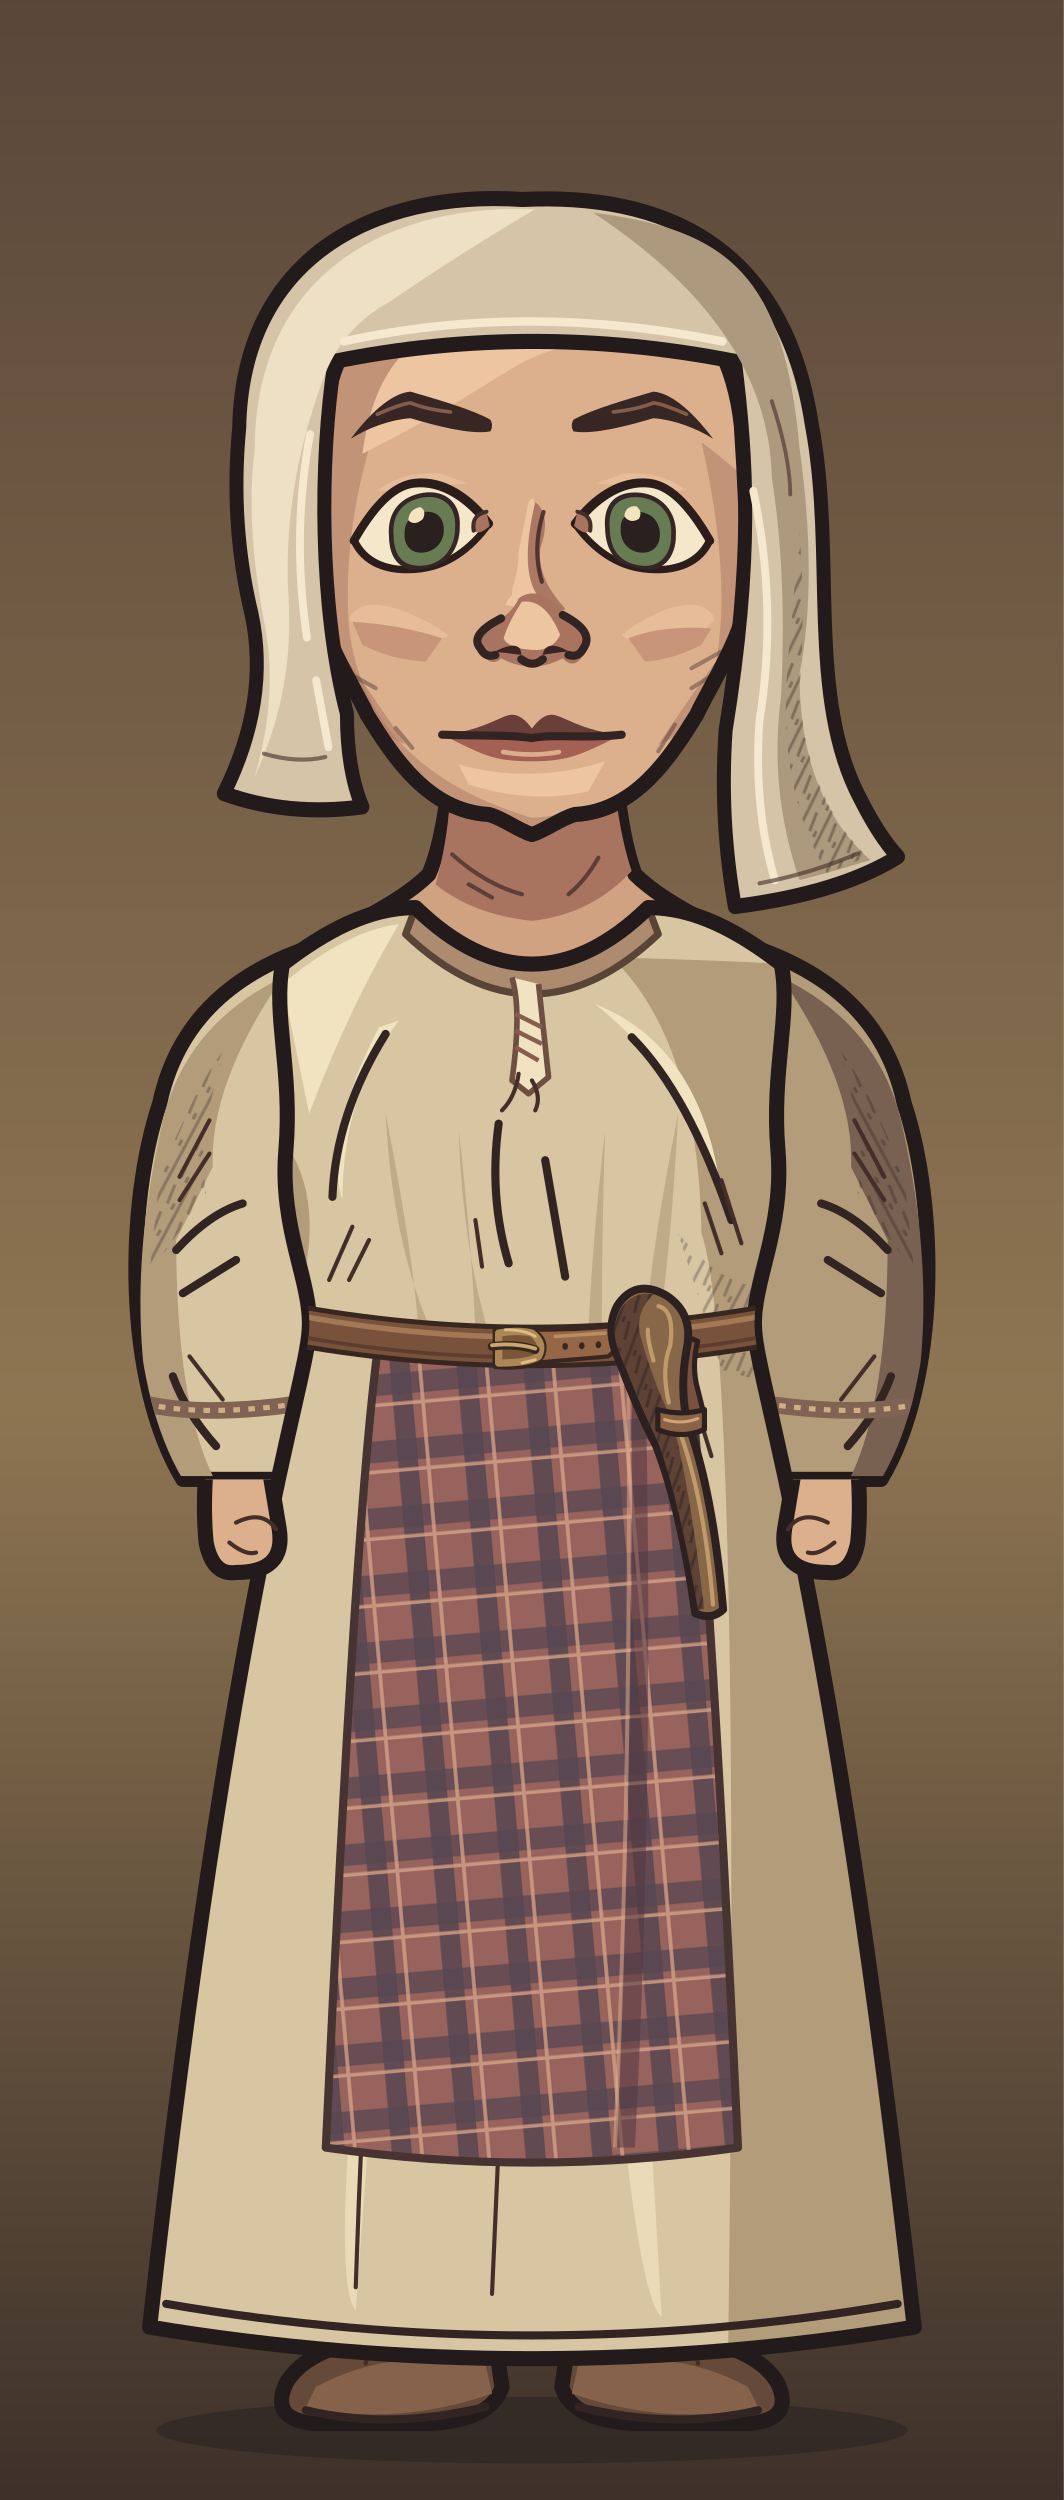
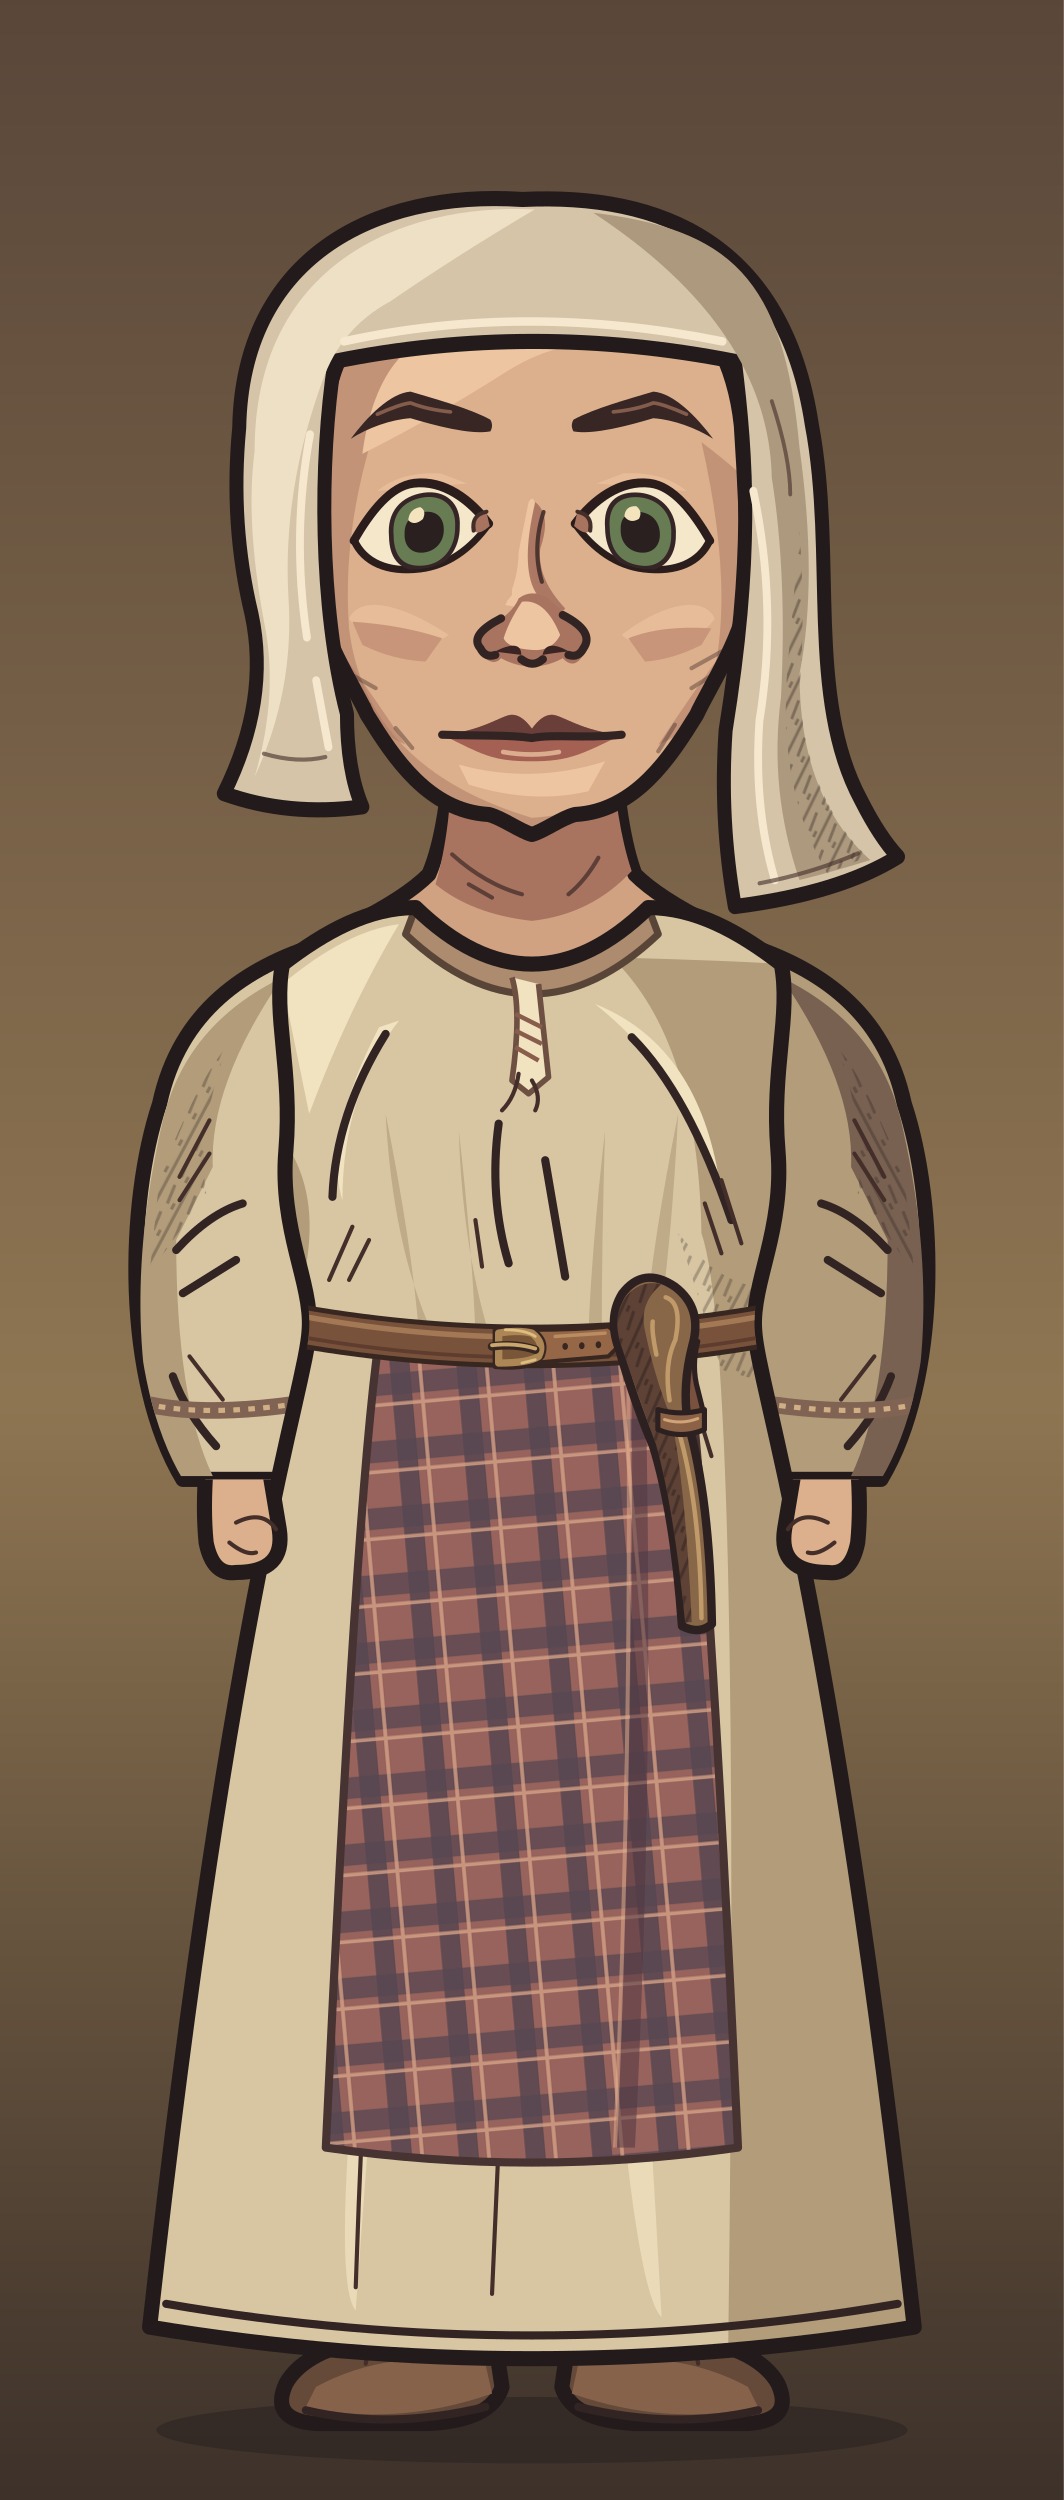
<svg xmlns="http://www.w3.org/2000/svg" xmlns:xlink="http://www.w3.org/1999/xlink" aria-labelledby="title" width="320" height="752" viewBox="0 0 320 752" role="img" data-belt="leather">
  <defs>
    <style>
      .edge {stroke:#231b1b;stroke-width:4.55;stroke-linecap:round;stroke-linejoin:round}
      .seam {fill:none;stroke:#332424;stroke-width:2.45;stroke-linecap:round;stroke-linejoin:round}
      .etch {fill:none;stroke:#442e2a;stroke-width:1.25;stroke-linecap:round}
      .hair-line {fill:none;stroke:#967661;stroke-width:1.45;stroke-linecap:round}
      .white {fill:#f5e7ca;stroke:#2a1d1c;stroke-width:2.65;stroke-linejoin:round}
      .label {fill:#efdfc1;font:600 20px Georgia,serif}
      .muted {fill:#b8aa96;font:13px 'Segoe UI',sans-serif}
      .section {fill:#dcbb8e;font:600 14px 'Segoe UI',sans-serif}
    </style>
    <linearGradient id="umber" x2="0" y2="1" gradientUnits="objectBoundingBox">
      <stop stop-color="#594639" />
      <stop offset=".56" stop-color="#8e7552" />
      <stop offset="1" stop-color="#3c3029" />
    </linearGradient>
    <linearGradient id="ash" x2="0" y2="1" gradientUnits="objectBoundingBox">
      <stop stop-color="#3b423d" />
      <stop offset=".56" stop-color="#7a7d67" />
      <stop offset="1" stop-color="#242b28" />
    </linearGradient>
    <linearGradient id="rose" x2="0" y2="1" gradientUnits="objectBoundingBox">
      <stop stop-color="#51404a" />
      <stop offset=".56" stop-color="#8a6972" />
      <stop offset="1" stop-color="#372c33" />
    </linearGradient>
    <pattern id="paper-grain" width="63" height="57" patternUnits="userSpaceOnUse">
      <path d="M1 16l2-1m21-4 5-2m16 7 6-1M12 32l3-1m16 11 4-1m20-14 4 1M4 51l5-1m41 0 9-2" fill="none" stroke="#231a1b" stroke-width=".85" opacity=".19" />
      <path d="M4 5l9-1m29 2 2-1M1 40l4-1m12 9 1-1m21-23 4-1m9 12 5-2" fill="none" stroke="#f0dbb5" stroke-width=".85" opacity=".23" />
      <path d="M16 19h.6m13-3h.7m28 6h.7m-39 15h.6m23 4h.6m-12 11h.7m29-39h.7" fill="none" stroke="#21191a" stroke-width="1.2" opacity=".28" stroke-linecap="round" />
    </pattern>
    <pattern id="ink-lines" width="7" height="9" patternUnits="userSpaceOnUse" patternTransform="rotate(28)">
      <path d="M1 -2V10m2.8-8 .6 6m1.9-1v5" stroke="#271d1d" stroke-width=".95" fill="none" opacity=".65" />
    </pattern>
    <radialGradient id="vignette" cx=".5" cy=".39" r=".72">
      <stop offset=".47" stop-color="#20191c" stop-opacity="0" />
      <stop offset="1" stop-color="#20191c" stop-opacity=".48" />
    </radialGradient>
    <g id="firs" fill="currentColor">
      <path d="M10 439Q15 379 12 300L9 220 15 146 15 54 19 80 21 147 28 230 25 326 29 439Z" />
      <path d="M17 169Q27 174 45 174L57 169 49 179 27 187 17 185                M18 194Q29 196 52 192L63 183 56 194 26 205 16 207                M15 225Q46 230 67 218L77 206 71 223 42 238 18 241                M17 252Q48 255 78 245L91 230 84 249 52 266 20 269                M14 282Q40 281 71 278L88 261 84 281 57 291 19 298                M19 312Q43 316 69 310L88 299 84 310 58 322 22 325" />
      <path d="M6 312 0 315V284L11 285M0 266 13 270V250L0 249M0 220 15 221 15 206 0 202                M0 180 16 181V167L0 165M0 141 15 150V138L0 133M0 112 17 127V118L0 104" />
      <path d="M64 440Q55 380 58 324L59 258 63 217 68 222 65 266 68 328 76 440Z                M63 291Q78 294 89 282L100 267 96 283 81 301 62 307                M63 323Q80 323 106 304L98 321 68 339                M63 316Q44 306 37 293L41 307 64 329Z" />
    </g>
    <g id="brambles" fill="none" stroke="currentColor" stroke-linecap="round" stroke-linejoin="round">
      <path stroke-width="3.8" d="M9 440Q13 401 21 380T26 333m-8 57Q39 375 43 352m-28 46Q6 377 0 376M41 440Q41 402 63 385m-20 44q26-6 39-30" />
      <path stroke-width="2" d="M23 364l14-13m-12 4-7-15m20 29 17-4m-15-1 1-11m13 49 2-17m2 14 18-5m-34 32q-12-10-17-10" />
    </g>
    <g id="night-scratches" fill="none" stroke="currentColor" stroke-width="1.2" stroke-linecap="round">
      <path d="M16 113q32-11 54-8m-30 9 16-3m184-40q19-4 44 1m-11 7 19 4                M24 335q33-3 68-16m-44 16 26-4m164-9q31 5 60-3m-39 8 38-3                M27 391q22-6 52-5m168 14q28-8 57-8m-40 11 24-4                M55 178l18-6m177 36 17 3m-12-4 17-1" />
    </g>
    <g id="shirt-setting">
      <rect width="320" height="440" fill="url(#umber)" />
      <path d="M50 217q24 8 64 1l-15 7-56 6m176-90q39-13 70-5l-26 4 28 2-64 6" fill="#856c54" opacity=".5" />
      <use xlink:href="#firs" style="color:#342827" opacity=".52" transform="translate(-26 8)" />
      <use xlink:href="#firs" style="color:#413128" opacity=".58" transform="translate(340 101) scale(-1 .81)" />
      <use xlink:href="#night-scratches" style="color:#dfbb87" opacity=".28" />
      <use xlink:href="#brambles" style="color:#291f22" opacity=".71" />
      <rect width="320" height="440" fill="url(#vignette)" />
      <rect width="320" height="440" fill="url(#paper-grain)" />
    </g>
    <g id="armor-setting">
      <rect width="320" height="440" fill="url(#ash)" />
      <path d="M42 173q49-4 68 3l-43 6 25 3-49 4m151 35q47 10 104-6l-26 14-62 8Z" fill="#707764" opacity=".48" />
      <use xlink:href="#firs" style="color:#27312c" opacity=".64" transform="translate(-36 30)" />
      <use xlink:href="#firs" style="color:#303833" opacity=".75" transform="translate(324 45) scale(-.86 1.03)" />
      <use xlink:href="#brambles" style="color:#252a27" opacity=".62" transform="translate(319 10) scale(-1 1)" />
      <use xlink:href="#night-scratches" style="color:#d8d8a9" opacity=".28" transform="translate(-2 21)" />
      <rect width="320" height="440" fill="url(#vignette)" />
      <rect width="320" height="440" fill="url(#paper-grain)" />
    </g>
    <g id="woman-setting">
      <rect width="320" height="440" fill="url(#rose)" />
      <path d="M44 235q40-4 76-1l-20 6-36 2 19 3-44 5m183-50q35 3 60-3l-24 9-31 2" fill="#775d65" opacity=".6" />
      <use xlink:href="#firs" style="color:#3b2b34" opacity=".58" transform="translate(-20 84) scale(.86 .91)" />
      <use xlink:href="#firs" style="color:#3d2e39" opacity=".68" transform="translate(327 54) scale(-.85 .98)" />
      <path d="M300 440q-2-82-6-173l-9-103 7-35 12 42 9 98 7 171Z                M294 195q-10-18-25-24l-15-1 13-4 11 2 18 15                M285 162q-13-22-34-27l-7 4 7-11 17 4 20 17                M303 242q-18-23-36-27l-13 3 15-9 11 2 21 15" fill="#3a2b33" opacity=".64" />
      <use xlink:href="#brambles" style="color:#2d2229" opacity=".8" transform="translate(12 6)" />
      <use xlink:href="#night-scratches" style="color:#e1b8a8" opacity=".28" transform="translate(0 7)" />
      <rect width="320" height="440" fill="url(#vignette)" />
      <rect width="320" height="440" fill="url(#paper-grain)" />
    </g>
    <pattern id="mail-rings" width="14" height="13" patternUnits="userSpaceOnUse" patternTransform="rotate(-7)">
      <path d="M-1 2q3-3 6 0 1 3-2 5Q0 8-1 5M6 2q3-3 6 0 1 3-2 5Q7 8 6 5M3 8q3-3 6 0 1 3-2 5-3 1-4-2M10 8q3-3 6 0" fill="none" stroke="#2d2c28" stroke-width="1.6" stroke-linecap="round" />
      <path d="M-.5 4q1.5-2 3-1m5 1q1.4-2 3-1M4 10q1.5-2 3-1m4 1q1.4-2 3-1" fill="none" stroke="#9a9b87" stroke-width="1.12" opacity=".78" stroke-linecap="round" />
    </pattern>
    <pattern id="armor-plates" width="47" height="24" patternUnits="userSpaceOnUse" patternTransform="translate(4 4) rotate(2)">
      <path d="M1 0l21 .7 1 18-3 3-17-1-1-4Zm24 1 19-1 2 15-3 7-19-2Z" fill="#85867a" stroke="#352e2a" stroke-width="1.75" stroke-linejoin="round" />
      <path d="M2 2l18 .2-.2 4L5 7 4 17Zm24 0 16-1 1 4-14 2-3 10Z" fill="#a9a58d" />
      <path d="M19 4l4 14-3 3-16-1 13-4Zm22 2 4 10-2 5-17-1 13-4Z" fill="#62655f" />
      <path d="M7 7l1-.5m6 12 3-2m16-7 5-1m-7 5 4-2" fill="none" stroke="#d0c0a0" stroke-width=".9" opacity=".76" />
      <path d="M6 12q2-2 2.7 1-1 2.2-2.7.5Zm12 1q1.8-2 2.4.6-1 2.6-2.5.8Zm11 1q1-2.2 2.8-1-.2 2.9-2.8 2.1Zm12-2q2.2-1.4 2.3.8-1 2.3-2.3.5Z" fill="#3c342d" />
    </pattern>
    <clipPath id="portrait-frame">
      <rect width="320" height="752" />
    </clipPath>
    <clipPath id="wardrobe-torso-mask">
      <path d="M125 273 C111 273 98 280 85 290 C82 305 88 322 86 346 C84 370 94 386 93 400 C92 418 70 476 45 700 Q160 719 275 700 C250 476 228 418 227 400 C226 386 236 370 234 346 C232 322 238 305 235 290 C222 280 209 273 195 273 Q160 307 125 273Z" />
    </clipPath>
    <clipPath id="wardrobe-sleeve-mask">
      <path d="M96 284C74 291 54 304 48 332C38 362 37 415 55 445H87Q114 406 114 336Z" />
    </clipPath>
    <clipPath id="face-shape-clip">
      <path d="M 160 73 C 191 73 219 90 223 128 C 224 143 225 164 225 177 C 225 189 213.19 207 209.55 215 C 201.55 228 191 244 173 245 C 169 246 163.6 250 160 251 C 156.4 250 151 246 147 245 C 129 244 118.45 228 110.45 215 C 106.81 207 95 189 95 177 C 95 164 96 143 97 128 C 101 90 129 73 160 73 Z" />
    </clipPath>
    <clipPath id="face-features-eye-left">
      <path d="M-21 0 C-16 -8 -10 -15 -3 -15 C6 -15 14 -8 19.5 0 C14 7 7 11 -1 11 C-11 11 -18 7 -21 0Z" />
    </clipPath>
    <clipPath id="face-features-eye-right">
      <path d="M-21 0 C-16 -8 -10 -15 -3 -15 C6 -15 14 -8 19.5 0 C14 7 7 11 -1 11 C-11 11 -18 7 -21 0Z" />
    </clipPath>
    <clipPath id="face-features-nose-bridge">
      <path d="M154 144H167V179L172 185V187H149V185L154 179Z" />
    </clipPath>
    <clipPath id="full-costume-hands-clip">
      <rect x="0" y="445" width="320" height="307" />
    </clipPath>
  </defs>
  <g data-part="full-costume">
    <rect width="320" height="752" fill="url(#umber)" />
    <ellipse cx="160" cy="731" rx="113" ry="10" fill="#261f20" opacity=".5" />
    <g>
      <g transform="translate(9 0)">
        <path d="M99 689Q119 683 138 691L142 718Q139 728 120 729H86Q72 728 77 717Q82 708 99 704Z" fill="#654939" class="edge" />
        <path d="M86 718Q108 706 137 711L139 720Q110 730 83 724Z" fill="#87624a" />
        <path d="M101 711L103 700Q115 704 136 707" class="etch" />
        <path d="M83 725Q108 731 137 724" class="seam" />
      </g>
    </g>
    <g transform="translate(320 0) scale(-1 1)">
      <g transform="translate(9 0)">
        <path d="M99 689Q119 683 138 691L142 718Q139 728 120 729H86Q72 728 77 717Q82 708 99 704Z" fill="#654939" class="edge" />
        <path d="M86 718Q108 706 137 711L139 720Q110 730 83 724Z" fill="#87624a" />
        <path d="M101 711L103 700Q115 704 136 707" class="etch" />
        <path d="M83 725Q108 731 137 724" class="seam" />
      </g>
    </g>
  </g>
  <g clip-path="url(#portrait-frame)">
    <g data-part="neck">
      <g id="face-shape-neck">
        <path d="M 136 219 Q 135 249 129 263 Q 122 270 106 278 L 123 301 197 301 214 278 Q 198 270 191 263 Q 186 250 184 219 Z" fill="#d0a282" class="edge" />
        <path d="M 136 224 184 224 Q 185 247 190 262 Q 178 275 160 277 Q 142 275 131 266 Q 136 249 136 224 Z" fill="#a87460" />
        <path d="M 136 257 q 10 9 21 12 m -16 -3 7 4 m 32 -12 q -4 7 -9 11" class="etch" opacity=".75" />
      </g>
    </g>
    <g id="wardrobe-outfit-nw_nov_womens_rubakha" data-outfit="nw_nov_womens_rubakha">
      <path d="M96 284C74 291 54 304 48 332C38 362 37 415 55 445H87Q114 406 114 336Z" fill="#d8c6a3" class="edge" data-part="sleeve-outline" data-side="left" />
      <g data-part="sleeve-left" clip-path="url(#wardrobe-sleeve-mask)">
        <path d="M49 337 Q56 308 85 294 Q63 326 64 351 L53 373 Q53 421 64 444 H50 Q35 397 49 337Z" fill="#b29c7a" />
        <path d="M48 354 Q59 326 68 315 Q59 342 62 359 L45 383Z" fill="url(#ink-lines)" opacity=".44" />
        <path d="M53 376 q10 -11 20 -14 m-18 27 16 -10 M52 414 q4 11 13 21" class="seam" />
        <path d="M54 354 l9 -17 m-9 24 9 -14 m-6 61 10 13" class="etch" />
        <path d="M39 421 Q61 428 103 420" fill="none" stroke="#806352" stroke-width="5" />
        <path d="M39 421 Q61 428 103 420" fill="none" stroke="#d0af86" stroke-width="1.55" stroke-dasharray="2 2.5" />
      </g>
      <g transform="translate(320 0) scale(-1 1)">
        <path d="M96 284C74 291 54 304 48 332C38 362 37 415 55 445H87Q114 406 114 336Z" fill="#b29c7a" class="edge" data-part="sleeve-outline" data-side="right" />
        <g data-part="sleeve-right" clip-path="url(#wardrobe-sleeve-mask)">
          <path d="M49 337 Q56 308 85 294 Q63 326 64 351 L53 373 Q53 421 64 444 H50 Q35 397 49 337Z" fill="#786151" />
          <path d="M48 354 Q59 326 68 315 Q59 342 62 359 L45 383Z" fill="url(#ink-lines)" opacity=".44" />
          <path d="M53 376 q10 -11 20 -14 m-18 27 16 -10 M52 414 q4 11 13 21" class="seam" />
          <path d="M54 354 l9 -17 m-9 24 9 -14 m-6 61 10 13" class="etch" />
          <path d="M39 421 Q61 428 103 420" fill="none" stroke="#806352" stroke-width="5" />
          <path d="M39 421 Q61 428 103 420" fill="none" stroke="#d0af86" stroke-width="1.55" stroke-dasharray="2 2.5" />
        </g>
      </g>
      <path d="M125 273 C111 273 98 280 85 290 C82 305 88 322 86 346 C84 370 94 386 93 400 C92 418 70 476 45 700 Q160 719 275 700 C250 476 228 418 227 400 C226 386 236 370 234 346 C232 322 238 305 235 290 C222 280 209 273 195 273 Q160 307 125 273Z" fill="#d8c6a3" />
      <g data-part="torso" clip-path="url(#wardrobe-torso-mask)">
        <path d="M85 296 Q104 280 120 278 Q105 303 93 335Z" fill="#f2e3c0" />
        <path d="M184 288 Q222 289 235 290 L280 710 H219 Q223 405 211 371 Q210 313 184 288Z" fill="#b29c7a" />
        <path d="M86 344 Q96 359 92 381 L77 402 L69 359Z" fill="#b29c7a" />
        <path d="M204 371 Q220 390 232 386 L231 416 L217 412Z" fill="url(#ink-lines)" opacity=".42" />
        <path d="M120 307 Q103 329 103 361 Q97 342 114 309Z M179 302 Q209 314 216 353 Q203 321 179 302Z" fill="#f2e3c0" />
        <path d="M133 412Q124 460 107 695Q94 680 133 412Z M174 418Q185 444 199 697Q185 684 174 418Z" fill="#f2e3c0" opacity=".68" />
        <path d="M134 423Q114 480 107 688 M158 447Q157 490 148 690" class="etch" />
        <path d="M50 693Q160 712 270 693" class="seam" />
        <path d="M116 311 Q101 335 100 360 M190 312 Q207 329 220 367 M150 338 q-3 22 3 42 m11 -31 6 35 M184 420q5 12 6 24" class="seam" />
        <path d="M106 369 l-7 16 m12 -12 -6 12 M217 355 l6 19 m-11 -12 5 15 M143 367 l2 14 m65 44 4 13" class="etch" />
        <path d="M125 273 Q160 307 195 273 l3 8 Q160 317 122 281Z" fill="#ad8b6f" stroke="#594538" stroke-width="2.15" stroke-linejoin="round" />
        <path d="M154 294Q157 304 154 325l5 4 6-5-3-28" fill="#f2e3c0" stroke="#6d5042" stroke-width="1.7" stroke-linejoin="round" />
        <path d="M155 305l8 4m-8 1 8 4m-8 1 7 4" fill="none" stroke="#885d4b" stroke-width="1.35" />
        <path d="M156 323Q155 330 151 334 M160 325Q163 330 161 334" class="etch" />
        <path d="M116 335 Q124 375 126 401 L130 401 Q118 374 116 335Z" fill="#b29c7a" opacity="0.66" />
        <path d="M138 340 Q142 375 143 401 L147 401 Q139 374 138 340Z" fill="#b29c7a" opacity="0.66" />
        <path d="M182 340 Q178 375 177 401 L181 401 Q181 374 182 340Z" fill="#b29c7a" opacity="0.66" />
        <path d="M204 335 Q196 375 194 401 L198 401 Q202 374 204 335Z" fill="#b29c7a" opacity="0.66" />
        <g data-part="checked-waist-panel">
          <defs>
            <pattern id="wardrobe-nw-checked-waist-panel-weave" width="20" height="20" patternUnits="userSpaceOnUse" patternTransform="rotate(-5)">
              <rect width="20" height="20" fill="#98635c" />
              <path d="M4 0V20" fill="none" stroke="#564550" stroke-width="6" opacity="0.84" />
              <path d="M0 5H20" fill="none" stroke="#564550" stroke-width="6.5" opacity="0.72" />
              <path d="M10 0V20 M0 11H20" fill="none" stroke="#d5a186" stroke-width="1.1" opacity="0.78" />
            </pattern>
          </defs>
          <path d="M114 403 Q160 413 206 403 Q213 452 222 646 Q160 655 98 646 Q107 452 114 403Z" fill="url(#wardrobe-nw-checked-waist-panel-weave)" stroke="#473331" stroke-width="2.45" stroke-linejoin="round" />
          <path d="M190 411Q191 529 185 646h6Q197 530 194 410Z" fill="#4f3540" opacity="0.54" />
          <path d="M189 415Q190 530 185 646" fill="none" stroke="#e0ab8c" stroke-width="1.2" opacity="0.53" />
        </g>
      </g>
      <path d="M125 273 C111 273 98 280 85 290 C82 305 88 322 86 346 C84 370 94 386 93 400 C92 418 70 476 45 700 Q160 719 275 700 C250 476 228 418 227 400 C226 386 236 370 234 346 C232 322 238 305 235 290 C222 280 209 273 195 273 Q160 307 125 273Z" fill="none" class="edge" />
    </g>
    <g id="face-shape">
      <path d="M 160 73 C 191 73 219 90 223 128 C 224 143 225 164 225 177 C 225 189 213.19 207 209.55 215 C 201.55 228 191 244 173 245 C 169 246 163.6 250 160 251 C 156.4 250 151 246 147 245 C 129 244 118.45 228 110.45 215 C 106.81 207 95 189 95 177 C 95 164 96 143 97 128 C 101 90 129 73 160 73 Z" fill="#dcb08c" />
      <g clip-path="url(#face-shape-clip)">
        <path d="M 70 141 Q 104 91 123 103 Q 102 148 105 189 Q 110 231 160 246 Q 192 244 211 214 Q 223 186 211 133 Q 235 151 250 174 L 250 265 70 265 Z" fill="#c39377" />
        <path d="M 109 136.5 Q 114 99 142 98 Q 173 89 195 107 Q 174 98 152 112 Q 130 126 109 136.5 Z" fill="#edc5a0" />
        <g transform="translate(160 0) scale(-1 1)">
          <path d="M 25 191 C 37 183 51 178 55 186 C 51 193 34 197.667 25 191 Z" fill="#edc5a0" opacity=".605" />
          <path d="M 27 192 Q 39 188 54 187 L 51 194 Q 42 198.5 32 199 Z" fill="#c9957a" />
          <path d="M 56 198 Q 48 209 38 224 Q 52 218 62 202 Z" fill="#a87460" opacity=".51" />
        </g>
        <g transform="translate(160 0) scale(1 1)">
          <path d="M 27 191 C 37 183 51 178 55 186 C 51 193 34 197.667 27 191 Z" fill="#edc5a0" opacity=".605" />
          <path d="M 29 192 Q 39 188 54 189 L 51 194 Q 42 198.5 34 199 Z" fill="#c9957a" />
          <path d="M 56 198 Q 48 209 38 224 Q 52 218 62 202 Z" fill="#a87460" opacity=".51" />
        </g>
        <path d="M 92 183 Q 99 211 120 232 L 132 247 119 248 Q 98 234 85 212 Z M 229 184 Q 224 217 203 241 L 193 250 209 247 Q 230 233 240 211 Z" fill="url(#ink-lines)" opacity=".42" />
        <path d="M 138 230 Q 160 236 182 229 L 177 238 Q 160 242 141 236 Z" fill="#edc5a0" />
        <path d="M 104 202 l 9 5 m -8 1 6 4 m 97 -11 9 -5 m -9 11 8 -5 m -97 17 5 6 m 74 1 5 -8" class="etch" opacity=".42" />
      </g>
      <path d="M 160 73 C 191 73 219 90 223 128 C 224 143 225 164 225 177 C 225 189 213.19 207 209.55 215 C 201.55 228 191 244 173 245 C 169 246 163.6 250 160 251 C 156.4 250 151 246 147 245 C 129 244 118.45 228 110.45 215 C 106.81 207 95 189 95 177 C 95 164 96 143 97 128 C 101 90 129 73 160 73 Z" fill="none" class="edge" />
    </g>
    <g clip-path="url(#face-shape-clip)">
      <g data-part="eyes">
        <g transform="matrix(1 -0.12 0 1 127.5 160)">
          <path d="M-14 -14 Q-7 -19 5 -17 L13 -13" fill="#edc5a0" opacity=".65" />
          <path d="M-21 0 C-16 -8 -10 -15 -3 -15 C6 -15 14 -8 19.5 0 C14 7 7 11 -1 11 C-11 11 -18 7 -21 0Z" class="white" style="stroke-width:2.15" />
          <g clip-path="url(#face-features-eye-left)">
            <g transform="translate(0 0) scale(1 1)">
              <path d="M-9.8 0 C-10.4 -7 -6.6 -10.9 0 -11.1 C6.1 -11.2 10.5 -7 10.1 -.3 C10.2 5.9 6.4 11 0 10.8 C-6.1 10.7 -9.7 7.2 -9.8 0Z" fill="#687c54" stroke="#352526" stroke-width="1.4" />
              <path d="M-5.8 -.2C-5.9-3.8-3.5-6 .1-6 3.8-6 6-3.6 6 .1 6 3.9 3.3 6.3-.2 6.2-3.9 6.1-6 3.3-5.8-.2Z" fill="#2a2020" />
              <path d="M-4.7-4.1Q-4.4-7.4-1.1-7.6 .9-6.3-.3-3.9-2.9-2-4.7-4.1Z" fill="#f3e4bd" />
            </g>
          </g>
          <path d="M-21 0 C-16 -8 -10 -15 -3 -15 C6 -15 14 -8 19.5 0" fill="none" stroke="#2a1d1c" stroke-width="2.65" stroke-linecap="round" />
          <path d="M18.8 -3.8 Q14.2 -3.4 15 1.4 Q16.5 3.2 19.8 .6Z" fill="#a87460" />
          <path d="M18.8 -3.8 Q14.2 -3.4 15 1.4" class="etch" />
        </g>
        <g transform="matrix(-1 -0.12 0 1 192.5 160)">
          <path d="M-14 -14 Q-7 -19 5 -17 L13 -13" fill="#edc5a0" opacity=".65" />
          <path d="M-21 0 C-16 -8 -10 -15 -3 -15 C6 -15 14 -8 19.5 0 C14 7 7 11 -1 11 C-11 11 -18 7 -21 0Z" class="white" style="stroke-width:2.15" />
          <g clip-path="url(#face-features-eye-right)">
            <g transform="translate(0 0) scale(-1 1)">
              <path d="M-9.8 0 C-10.4 -7 -6.6 -10.9 0 -11.1 C6.1 -11.2 10.5 -7 10.1 -.3 C10.2 5.9 6.4 11 0 10.8 C-6.1 10.7 -9.7 7.2 -9.8 0Z" fill="#687c54" stroke="#352526" stroke-width="1.4" />
              <path d="M-5.8 -.2C-5.9-3.8-3.5-6 .1-6 3.8-6 6-3.6 6 .1 6 3.9 3.3 6.3-.2 6.2-3.9 6.1-6 3.3-5.8-.2Z" fill="#2a2020" />
              <path d="M-4.7-4.1Q-4.4-7.4-1.1-7.6 .9-6.3-.3-3.9-2.9-2-4.7-4.1Z" fill="#f3e4bd" />
            </g>
          </g>
          <path d="M-21 0 C-16 -8 -10 -15 -3 -15 C6 -15 14 -8 19.5 0" fill="none" stroke="#2a1d1c" stroke-width="2.65" stroke-linecap="round" />
          <path d="M18.8 -3.8 Q14.2 -3.4 15 1.4 Q16.5 3.2 19.8 .6Z" fill="#a87460" />
          <path d="M18.8 -3.8 Q14.2 -3.4 15 1.4" class="etch" />
        </g>
      </g>
      <g data-part="brows">
        <g transform="matrix(1 0 0 1 127.5 129)">
          <path d="M-22 3 C-17 -3.76 -10 -10.8 -4 -11.2 C3 -9.1 14 -6.1 20 -2.76 Q21 -1 20 0.76 C14 1.9 3 -1.1 -4 -3.2 C-10 -2.8 -17 -0.24 -22 3Z" fill="#382625" />
          <path d="M-14 -4.4 Q-7 -7.5 -4 -7.8 Q1 -5.8 8 -5.1" fill="none" stroke="#835c4b" stroke-width="1.1" stroke-linecap="round" />
        </g>
        <g transform="matrix(-1 0 0 1 192.5 129)">
          <path d="M-22 3 C-17 -3.76 -10 -10.8 -4 -11.2 C3 -9.1 14 -6.1 20 -2.76 Q21 -1 20 0.76 C14 1.9 3 -1.1 -4 -3.2 C-10 -2.8 -17 -0.24 -22 3Z" fill="#382625" />
          <path d="M-14 -4.4 Q-7 -7.5 -4 -7.8 Q1 -5.8 8 -5.1" fill="none" stroke="#835c4b" stroke-width="1.1" stroke-linecap="round" />
        </g>
      </g>
      <g data-part="nose">
        <g clip-path="url(#face-features-nose-bridge)">
          <path d="M159 151 Q161 148 161 154 Q157 169 162 177 L158 183 152 182 Q156 174 156 166Z" fill="#edc5a0" />
          <path d="M161 151 Q166 155 162.5 165 Q161.5 174 170 183 L167 187 161 178 Q156.5 170 161 151Z" fill="#a87460" opacity=".93" />
          <path d="M163.5 154 Q160 165 163 175" class="etch" opacity=".9" />
        </g>
        <path d="M156 180 Q160 177 165 180 C167 182 169.28 184 174 188 Q178 192 176 196 Q173 202 169.28 198 Q160 203 150.72 198 Q148 201 144 196 Q142 192 146 189 Q154 185 156 180Z" fill="#a87460" />
        <path d="M157 181 Q164 180 168.5 191 Q165.95 196 160 195.5 Q152.775 195 151.5 192 Q153 187 157 181Z" fill="#edc5a0" />
        <path d="M150.72 186 Q141 191 144.5 195 Q146 198 149 197 M169.28 185 Q179 190 175.5 195 Q174 198 171 197" class="seam" />
        <path d="M148.8 196 q8 -4 8 1 q-8 -1 -8 -1Z M163.2 197 q1 -5 8 -1 q-2 0 -8 1Z" fill="#3b2524" />
        <path d="M156.8 198.3 Q160.25 201 163.3 198.3" class="seam" />
      </g>
      <g data-part="mouth">
        <path d="M133 221 C145.15 220 151 215 154 215 Q157 215 160 219.2 Q163 215 166 215 C169 215 174.85 220 187 221 C174.85 227 171 229 160 229 C148 229 145.15 227 133 221Z" fill="#a36053" />
        <path d="M133 221 C145.15 220 151 215 154 215 Q157 215 160 219.2 Q163 215 166 215 C169 215 174.85 220 187 221 C174.85 222.25 167 220.7 160 222 C153 221 145.15 221.4 133 221Z" fill="#56322f" opacity=".72" />
        <path d="M133 221 C145.15 221.4 153 221 160 222 C167 220.7 174.85 222.25 187 221" class="seam" />
        <path d="M151.36 226.2 Q160 227.7 168.1 226.2" fill="none" stroke="#edc5a0" stroke-width="1.4" stroke-linecap="round" opacity=".76" />
      </g>
    </g>
    <g id="headgear-nw_nov_plain_veil">
      <g transform="matrix(0.926 0 0 1 11.765 -4.3)">
        <path d="M65 133 C66 82.3 108 61.3 157 64.3 C202 62.3 242 77.3 251 132 C259 171 249 214 267 245 Q273 256 279 262 Q260 273 226 277 Q221 251 223 224 C232 172 230 143 226 113 Q160 101 96 113 C91 143 91 187 100 219 Q100 236 105 247 Q81 250 60 243 Q75 215 69 189 Q62 162 65 133 Z" fill="#d5c4a7" class="edge" />
        <path d="M70 140 C70 84.3 117 65.3 161 67.3 Q136 81 114 95 Q98 103 92 119 Q79 152 81 184 Q83 212 70 238 Q78 213 73 191 Q67 161 70 140 Z" fill="#eee0c5" />
        <path d="M180 68.3 C224 73.3 242 87.3 247 139 Q253 179 247 207 Q247 244 270 263 Q256 267 247 269 Q237 242 241 214 Q243 177 238 148 Q237 103 180 68.3 Z" fill="#ad997d" />
        <path d="M247 164 Q249 190 247 212 Q249 244 269 262 L256 267 Q240 242 243 206 Z" fill="url(#ink-lines)" opacity=".53" />
        <path d="M99 107 Q158 95 222 107 M88 135 Q82 165 87 196 M90 209 L94 229 M232 152 Q240 187 234 221 Q232 247 239 269" fill="none" stroke="#f6e8ce" stroke-width="2.55" stroke-linecap="round" stroke-linejoin="round" />
        <path d="M73 231 Q84 234 93 232 M234 270 Q251 267 266 261 M238 125 Q244 142 244 153" class="etch" opacity=".62" />
      </g>
    </g>
  </g>
  <g data-part="waist-accessories">
    <g data-part="belt" data-style="leather" clip-path="url(#wardrobe-torso-mask)" data-material-slot="belt">
      <path d="M85 398Q160 412 235 398" fill="none" stroke="#382721" stroke-width="13.1" stroke-linecap="round" stroke-linejoin="round" data-material-surface="fixed" />
      <path d="M85 398Q160 412 235 398" fill="none" stroke="#79523b" stroke-width="10.1" stroke-linecap="round" stroke-linejoin="round" data-material-surface="base" />
      <path d="M87 395.2Q160 409.2 233 395.2" fill="none" stroke="#a37955" stroke-width="1.65" stroke-linecap="round" stroke-linejoin="round" data-material-surface="light" />
      <path d="M86 401.3Q160 415.3 234 401.3" fill="none" stroke="#5e3c2e" stroke-width="1.15" stroke-linecap="round" stroke-linejoin="round" data-material-surface="shade" />
      <path d="M160 400Q174 400 183 399l5 4-5 5-23 2Z" fill="#966746" stroke="#382721" stroke-width="1.25" stroke-linecap="round" stroke-linejoin="round" data-material-surface="base" />
      <path d="M167 402l15-1" fill="none" stroke="#ba8c61" stroke-width="1.05" stroke-linecap="round" stroke-linejoin="round" data-material-surface="light" />
      <ellipse cx="170" cy="405" rx="0.85" ry="1.05" fill="#382721" data-material-surface="fixed" />
      <ellipse cx="175" cy="404.8" rx="0.85" ry="1.05" fill="#382721" data-material-surface="fixed" />
      <ellipse cx="180" cy="404.5" rx="0.85" ry="1.05" fill="#382721" data-material-surface="fixed" />
      <g transform="translate(156 405) scale(1)">
        <path d="M-7 -5Q-1 -6 4 -5Q9 -2 7 3Q4 7 -7 6Z" fill="#795637" stroke="#382721" stroke-width="1.65" stroke-linecap="round" stroke-linejoin="round" data-material-surface="fixed" />
        <path d="M-6 -4Q0 -5 4 -4Q8 -1 6 3Q3 5 -6 5Z" fill="none" stroke="#ac8655" stroke-width="2.2" stroke-linecap="round" stroke-linejoin="round" data-material-surface="fixed" />
        <path d="M-4 -5Q2 -5 5 -3M5 4l-4 1" fill="none" stroke="#ddbd80" stroke-width="0.85" stroke-linecap="round" stroke-linejoin="round" data-material-surface="fixed" />
        <path d="M-8 0q7 -1 13 1" fill="none" stroke="#382721" stroke-width="2.55" stroke-linecap="round" stroke-linejoin="round" data-material-surface="fixed" />
        <path d="M-8 -.35q7 -.8 13 1" fill="none" stroke="#c9a76d" stroke-width="1.15" stroke-linecap="round" stroke-linejoin="round" data-material-surface="fixed" />
      </g>
    </g>
    <g data-part="waist-weapon" data-style="eur_west_bayeux_club" transform="translate(204.89 403)">
      <path d="M-5 0Q0-2 5 .5Q3 8 5 15L7 23Q0 25-7 23Q-4 12-5 0Z" fill="#79513e" stroke="#2c2120" stroke-width="1.55" stroke-linecap="round" stroke-linejoin="round" data-part="waist-weapon-hanger" />
      <path d="M-2 2Q-3 11-3 20" fill="none" stroke="#c89e75" stroke-width="0.95" stroke-linecap="round" stroke-linejoin="round" />
-       <g transform="translate(0 25) rotate(172) scale(0.94) translate(0 -42)">
+       <g transform="translate(0 25) rotate(176) scale(1 1) translate(0 -42)">
        <path d="M-5-19Q-1-22 4-19Q4 15 9 36Q13 47 17 65Q20 75 15 82Q8 90-1 83Q-9 76-5 65Q-1 53-2 42Q-7 19-5-19Z" fill="#886748" stroke="#2c2120" stroke-width="2.55" stroke-linecap="round" stroke-linejoin="round" />
        <path d="M1-18L3-18Q4 17 8 36Q11 46 16 65Q19 75 14 81Q9 86 3 84Q10 79 9 71Q7 56 3 44Q0 25 1-18Z" fill="#5e4235" />
        <path d="M1-18L3-18Q4 17 8 36Q11 46 16 65Q19 75 14 81Q9 86 3 84Q10 79 9 71Q7 56 3 44Q0 25 1-18Z" fill="url(#ink-lines)" opacity="0.65" />
        <path d="M-2-17Q-4 17 1 40m2 9q1 11-3 18q-3 11 2 13M6 63q1 7 .4 10" fill="none" stroke="#c19a6a" stroke-width="1.35" stroke-linecap="round" stroke-linejoin="round" />
      </g>
      <path d="M-7 21Q0 23 7 21L7 27Q0 30-7 27Z" fill="#8c6247" stroke="#2c2120" stroke-width="1.55" stroke-linecap="round" stroke-linejoin="round" data-part="waist-weapon-loop" />
      <path d="M-5 24q5 1.6 10-.3" fill="none" stroke="#d0a477" stroke-width="0.9" stroke-linecap="round" stroke-linejoin="round" />
    </g>
  </g>
  <g data-part="handheld-equipment">
    <g data-part="hands" clip-path="url(#full-costume-hands-clip)">
      <g>
        <path d="M62 441 Q61 454 62 464 Q64 474 71 473Q86 473 84 460 L81 442Z" fill="#dcb08c" class="edge" data-part="hand" />
        <path d="M71 458Q79 454 83 460 M69 464q5 4 8 3" class="etch" />
      </g>
      <g transform="translate(320 0) scale(-1 1)">
        <path d="M62 441 Q61 454 62 464 Q64 474 71 473Q86 473 84 460 L81 442Z" fill="#dcb08c" class="edge" data-part="hand" />
        <path d="M71 458Q79 454 83 460 M69 464q5 4 8 3" class="etch" />
      </g>
    </g>
  </g>
</svg>
